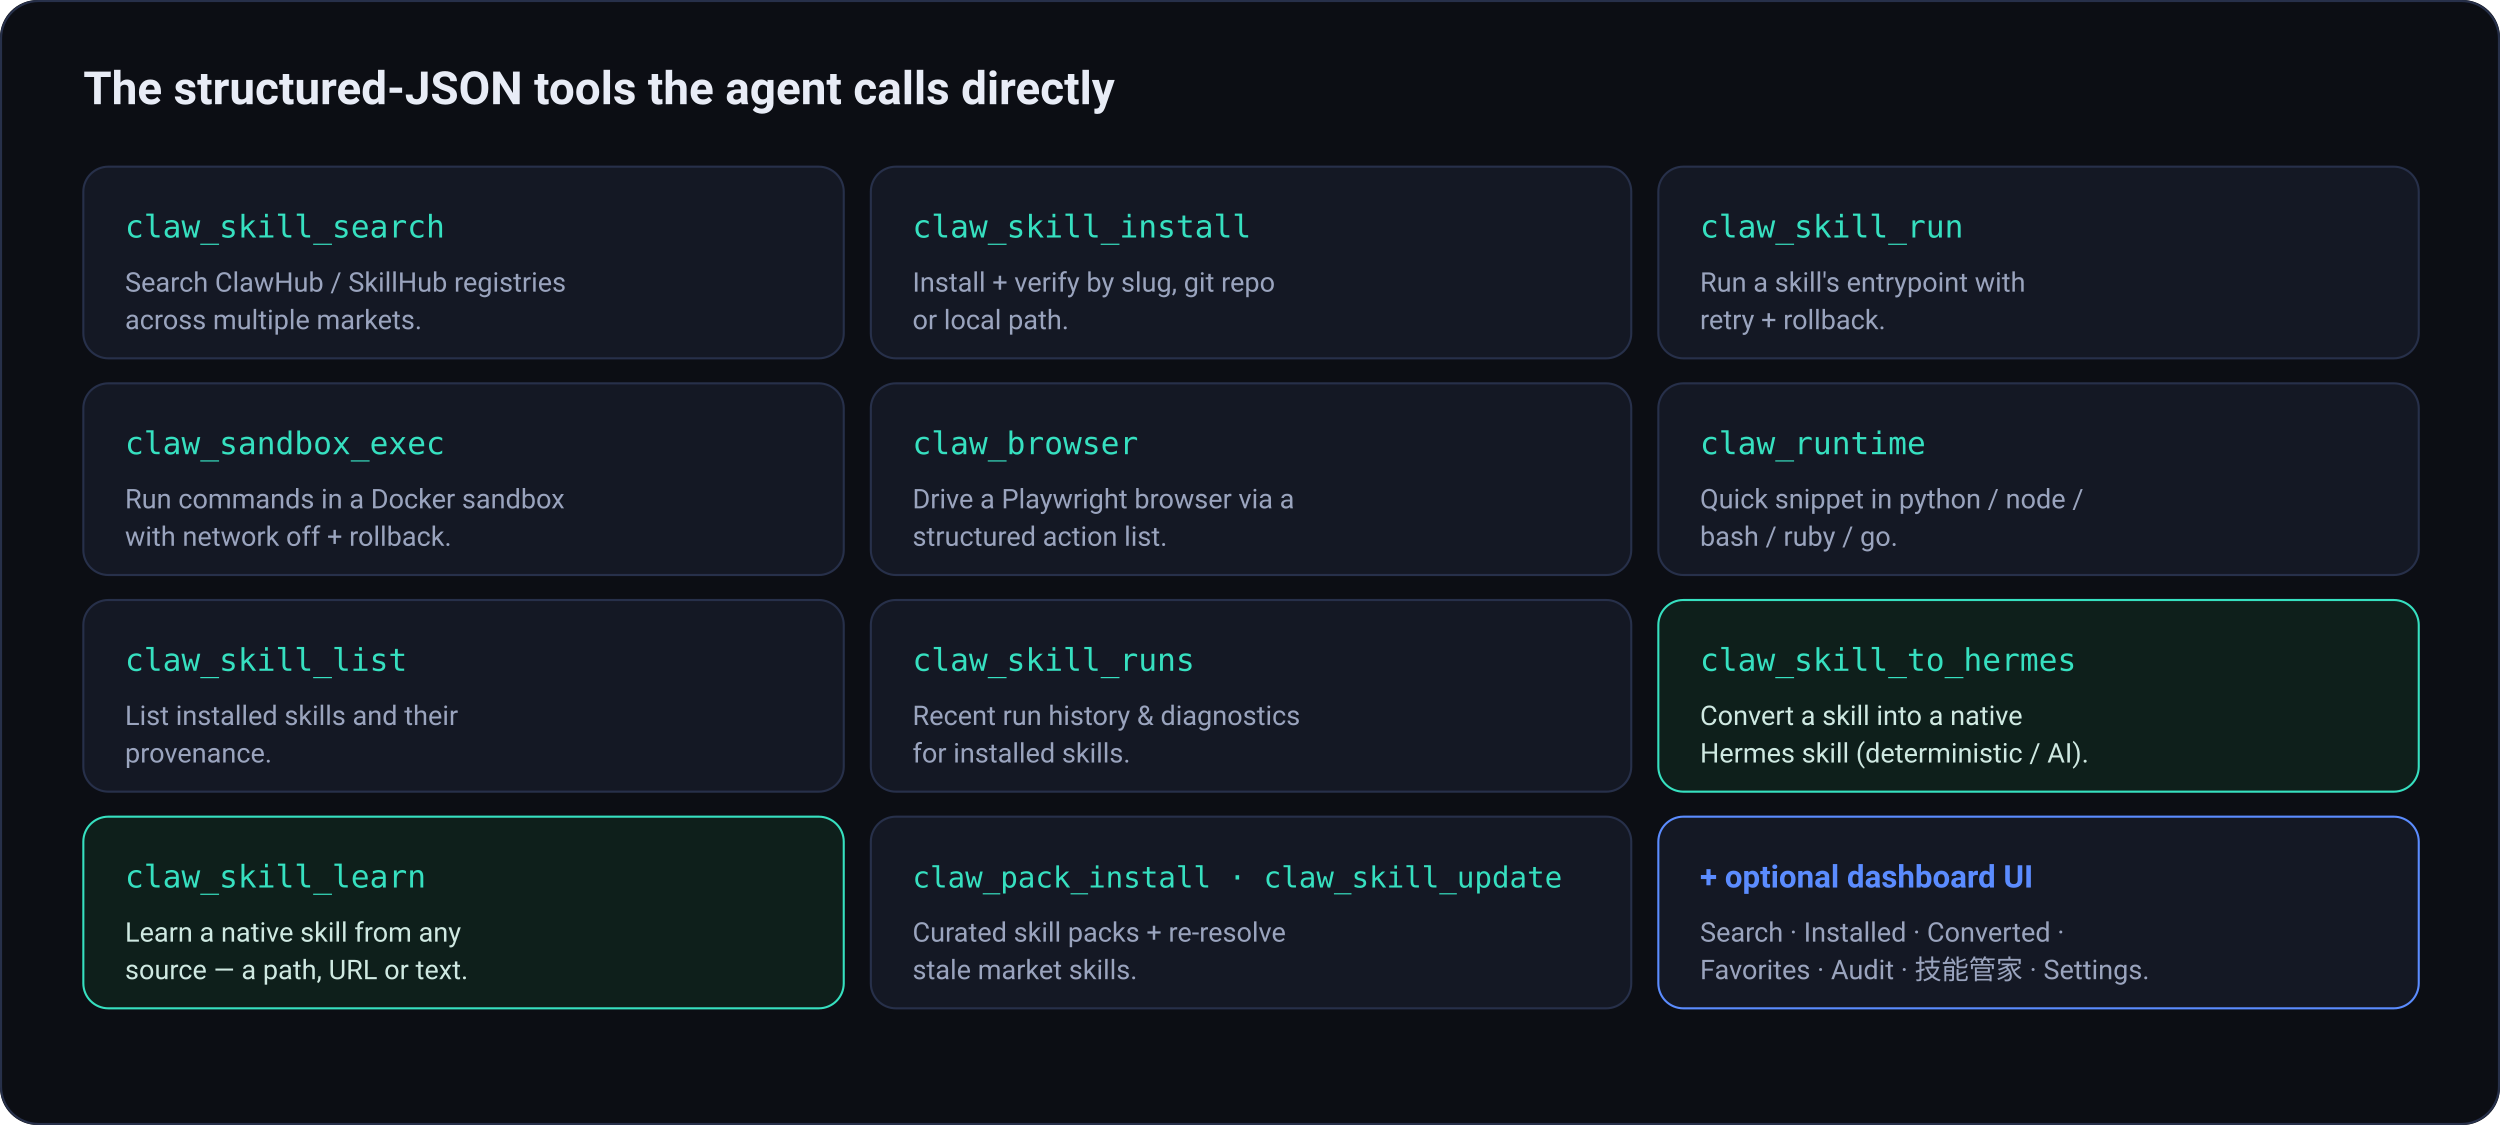
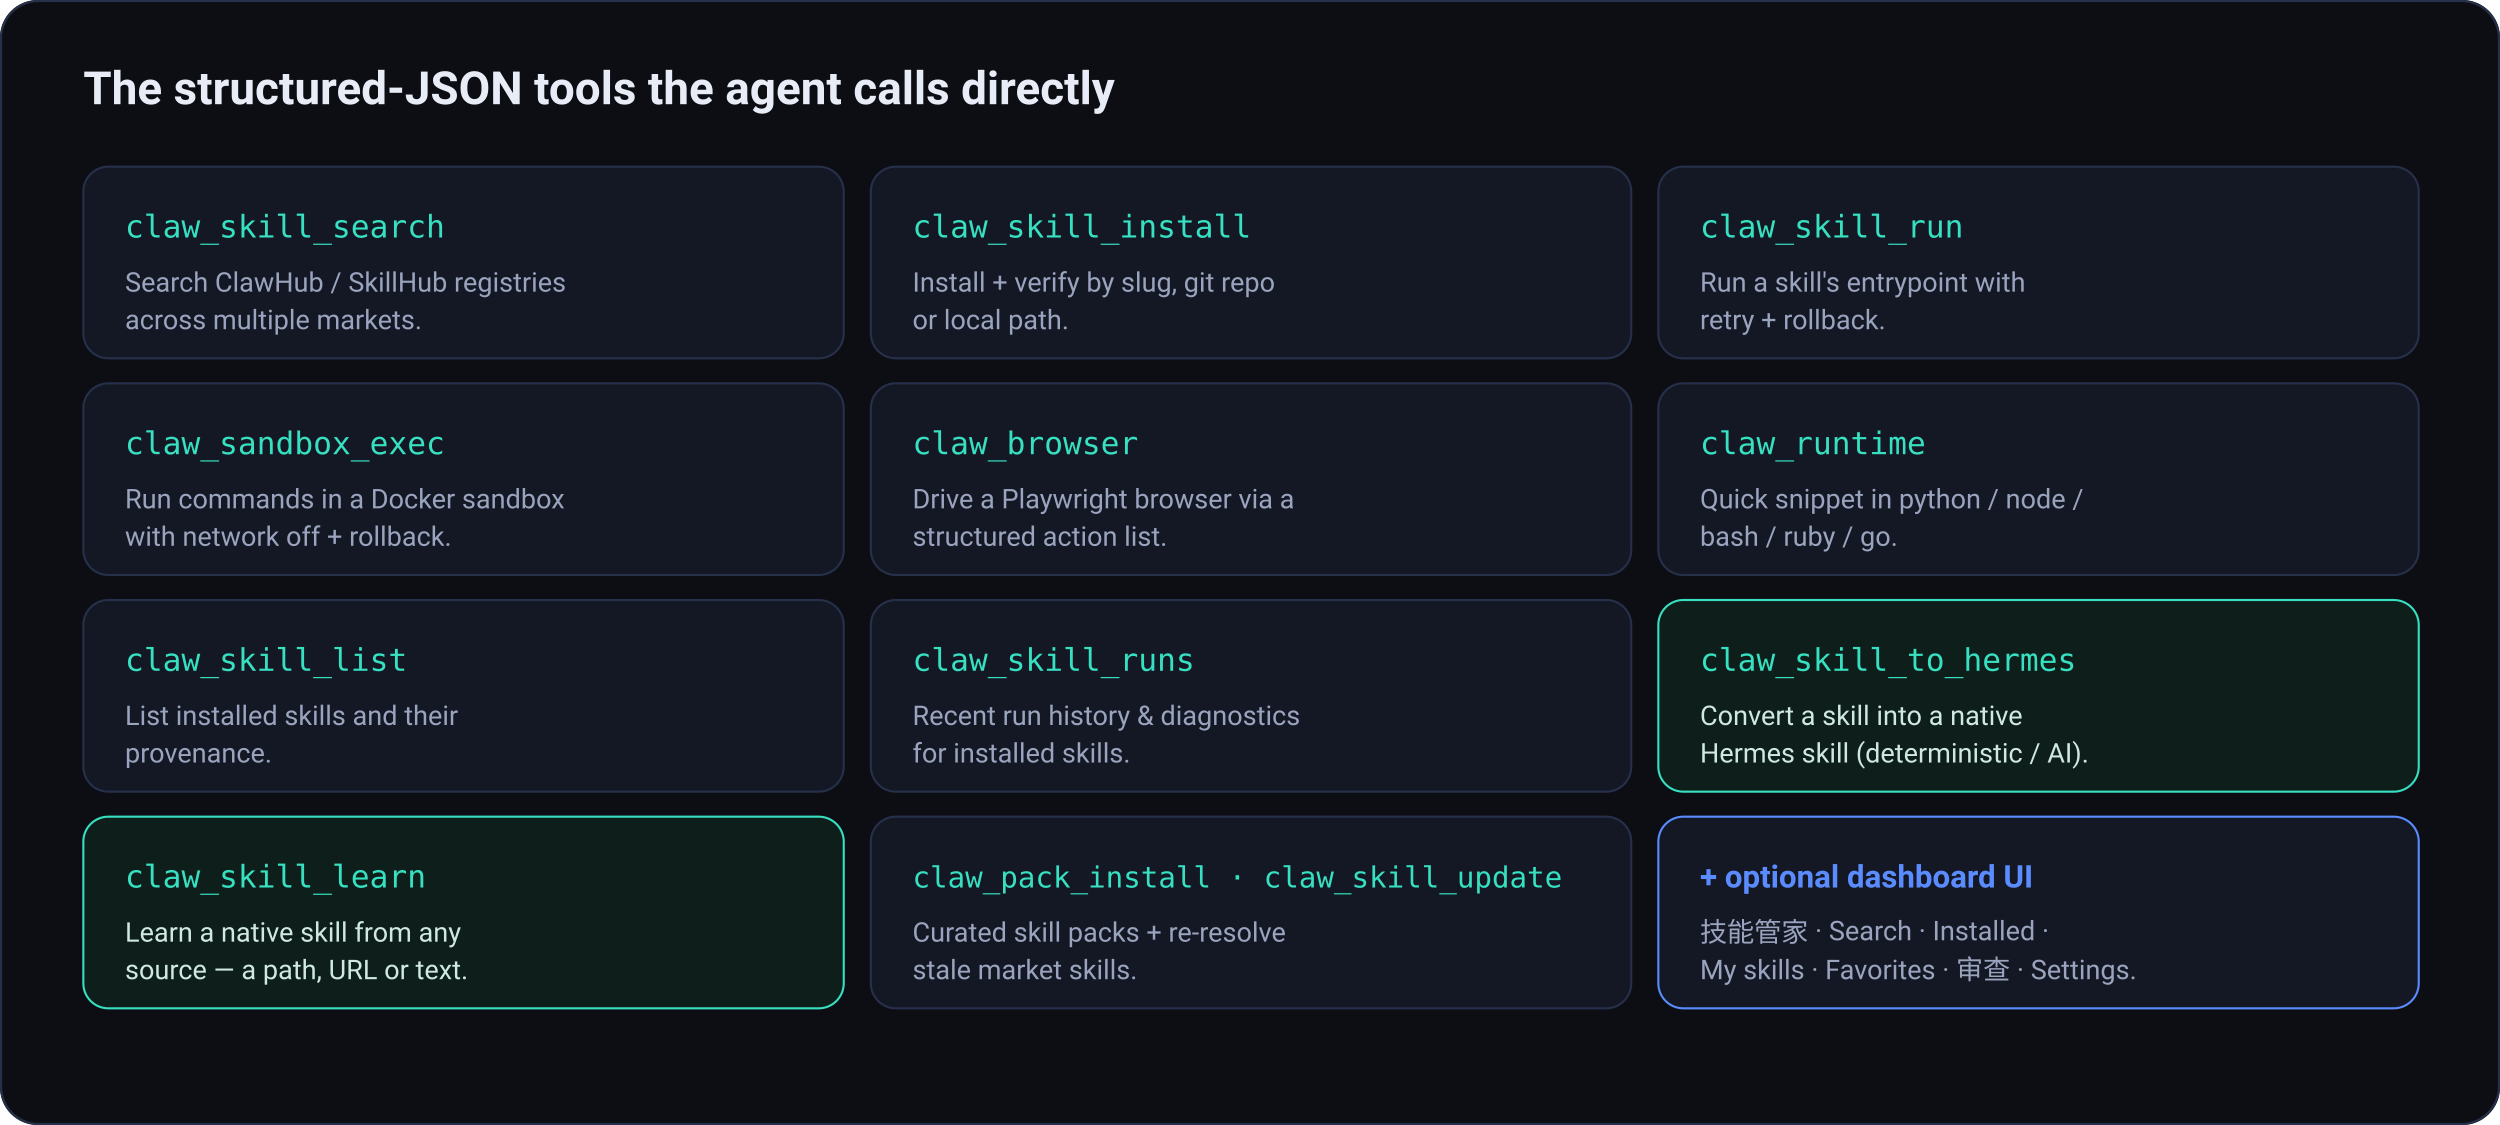
<svg xmlns="http://www.w3.org/2000/svg" width="1200" height="540" viewBox="0 0 1200 540" font-family="-apple-system,BlinkMacSystemFont,'Segoe UI',Roboto,Helvetica,Arial,sans-serif">
  <rect width="1200" height="540" rx="18" fill="#0c0e14" />
  <rect x="0.5" y="0.5" width="1199" height="539" rx="18" fill="none" stroke="#27304a" />
  <text x="40" y="50" fill="#e8ecf6" font-size="22" font-weight="700">The structured-JSON tools the agent calls directly</text>
  <g font-size="15">
    <g transform="translate(40,80)">
      <rect width="365" height="92" rx="12" fill="#141824" stroke="#27304a" />
      <text x="20" y="34" fill="#36e0c0" font-family="monospace">claw_skill_search</text>
      <text x="20" y="60" fill="#9aa4be" font-size="13">Search ClawHub / SkillHub registries</text>
      <text x="20" y="78" fill="#9aa4be" font-size="13">across multiple markets.</text>
    </g>
    <g transform="translate(418,80)">
      <rect width="365" height="92" rx="12" fill="#141824" stroke="#27304a" />
      <text x="20" y="34" fill="#36e0c0" font-family="monospace">claw_skill_install</text>
      <text x="20" y="60" fill="#9aa4be" font-size="13">Install + verify by slug, git repo</text>
      <text x="20" y="78" fill="#9aa4be" font-size="13">or local path.</text>
    </g>
    <g transform="translate(796,80)">
      <rect width="365" height="92" rx="12" fill="#141824" stroke="#27304a" />
      <text x="20" y="34" fill="#36e0c0" font-family="monospace">claw_skill_run</text>
      <text x="20" y="60" fill="#9aa4be" font-size="13">Run a skill's entrypoint with</text>
      <text x="20" y="78" fill="#9aa4be" font-size="13">retry + rollback.</text>
    </g>
    <g transform="translate(40,184)">
      <rect width="365" height="92" rx="12" fill="#141824" stroke="#27304a" />
      <text x="20" y="34" fill="#36e0c0" font-family="monospace">claw_sandbox_exec</text>
      <text x="20" y="60" fill="#9aa4be" font-size="13">Run commands in a Docker sandbox</text>
      <text x="20" y="78" fill="#9aa4be" font-size="13">with network off + rollback.</text>
    </g>
    <g transform="translate(418,184)">
      <rect width="365" height="92" rx="12" fill="#141824" stroke="#27304a" />
      <text x="20" y="34" fill="#36e0c0" font-family="monospace">claw_browser</text>
      <text x="20" y="60" fill="#9aa4be" font-size="13">Drive a Playwright browser via a</text>
      <text x="20" y="78" fill="#9aa4be" font-size="13">structured action list.</text>
    </g>
    <g transform="translate(796,184)">
      <rect width="365" height="92" rx="12" fill="#141824" stroke="#27304a" />
      <text x="20" y="34" fill="#36e0c0" font-family="monospace">claw_runtime</text>
      <text x="20" y="60" fill="#9aa4be" font-size="13">Quick snippet in python / node /</text>
      <text x="20" y="78" fill="#9aa4be" font-size="13">bash / ruby / go.</text>
    </g>
    <g transform="translate(40,288)">
      <rect width="365" height="92" rx="12" fill="#141824" stroke="#27304a" />
      <text x="20" y="34" fill="#36e0c0" font-family="monospace">claw_skill_list</text>
      <text x="20" y="60" fill="#9aa4be" font-size="13">List installed skills and their</text>
      <text x="20" y="78" fill="#9aa4be" font-size="13">provenance.</text>
    </g>
    <g transform="translate(418,288)">
      <rect width="365" height="92" rx="12" fill="#141824" stroke="#27304a" />
      <text x="20" y="34" fill="#36e0c0" font-family="monospace">claw_skill_runs</text>
      <text x="20" y="60" fill="#9aa4be" font-size="13">Recent run history &amp; diagnostics</text>
      <text x="20" y="78" fill="#9aa4be" font-size="13">for installed skills.</text>
    </g>
    <g transform="translate(796,288)">
      <rect width="365" height="92" rx="12" fill="#0e1f1b" stroke="#36e0c0" />
      <text x="20" y="34" fill="#36e0c0" font-family="monospace">claw_skill_to_hermes</text>
      <text x="20" y="60" fill="#cfe9e2" font-size="13">Convert a skill into a native</text>
      <text x="20" y="78" fill="#cfe9e2" font-size="13">Hermes skill (deterministic / AI).</text>
    </g>
    <g transform="translate(40,392)">
      <rect width="365" height="92" rx="12" fill="#0e1f1b" stroke="#36e0c0" />
      <text x="20" y="34" fill="#36e0c0" font-family="monospace">claw_skill_learn</text>
      <text x="20" y="60" fill="#cfe9e2" font-size="13">Learn a native skill from any</text>
      <text x="20" y="78" fill="#cfe9e2" font-size="13">source — a path, URL or text.</text>
    </g>
    <g transform="translate(418,392)">
      <rect width="365" height="92" rx="12" fill="#141824" stroke="#27304a" />
      <text x="20" y="34" fill="#36e0c0" font-family="monospace" font-size="14">claw_pack_install · claw_skill_update</text>
      <text x="20" y="60" fill="#9aa4be" font-size="13">Curated skill packs + re-resolve</text>
      <text x="20" y="78" fill="#9aa4be" font-size="13">stale market skills.</text>
    </g>
    <g transform="translate(796,392)">
      <rect width="365" height="92" rx="12" fill="#141824" stroke="#5b8cff" />
      <text x="20" y="34" fill="#5b8cff" font-size="15" font-weight="700">+ optional dashboard UI</text>
-       <text x="20" y="60" fill="#9aa4be" font-size="13">Search · Installed · Converted ·</text>
-       <text x="20" y="78" fill="#9aa4be" font-size="13">Favorites · Audit · 技能管家 · Settings.</text>
+       <text x="20" y="60" fill="#9aa4be" font-size="13">技能管家 · Search · Installed ·</text>
+       <text x="20" y="78" fill="#9aa4be" font-size="13">My skills · Favorites · 审查 · Settings.</text>
    </g>
  </g>
</svg>
